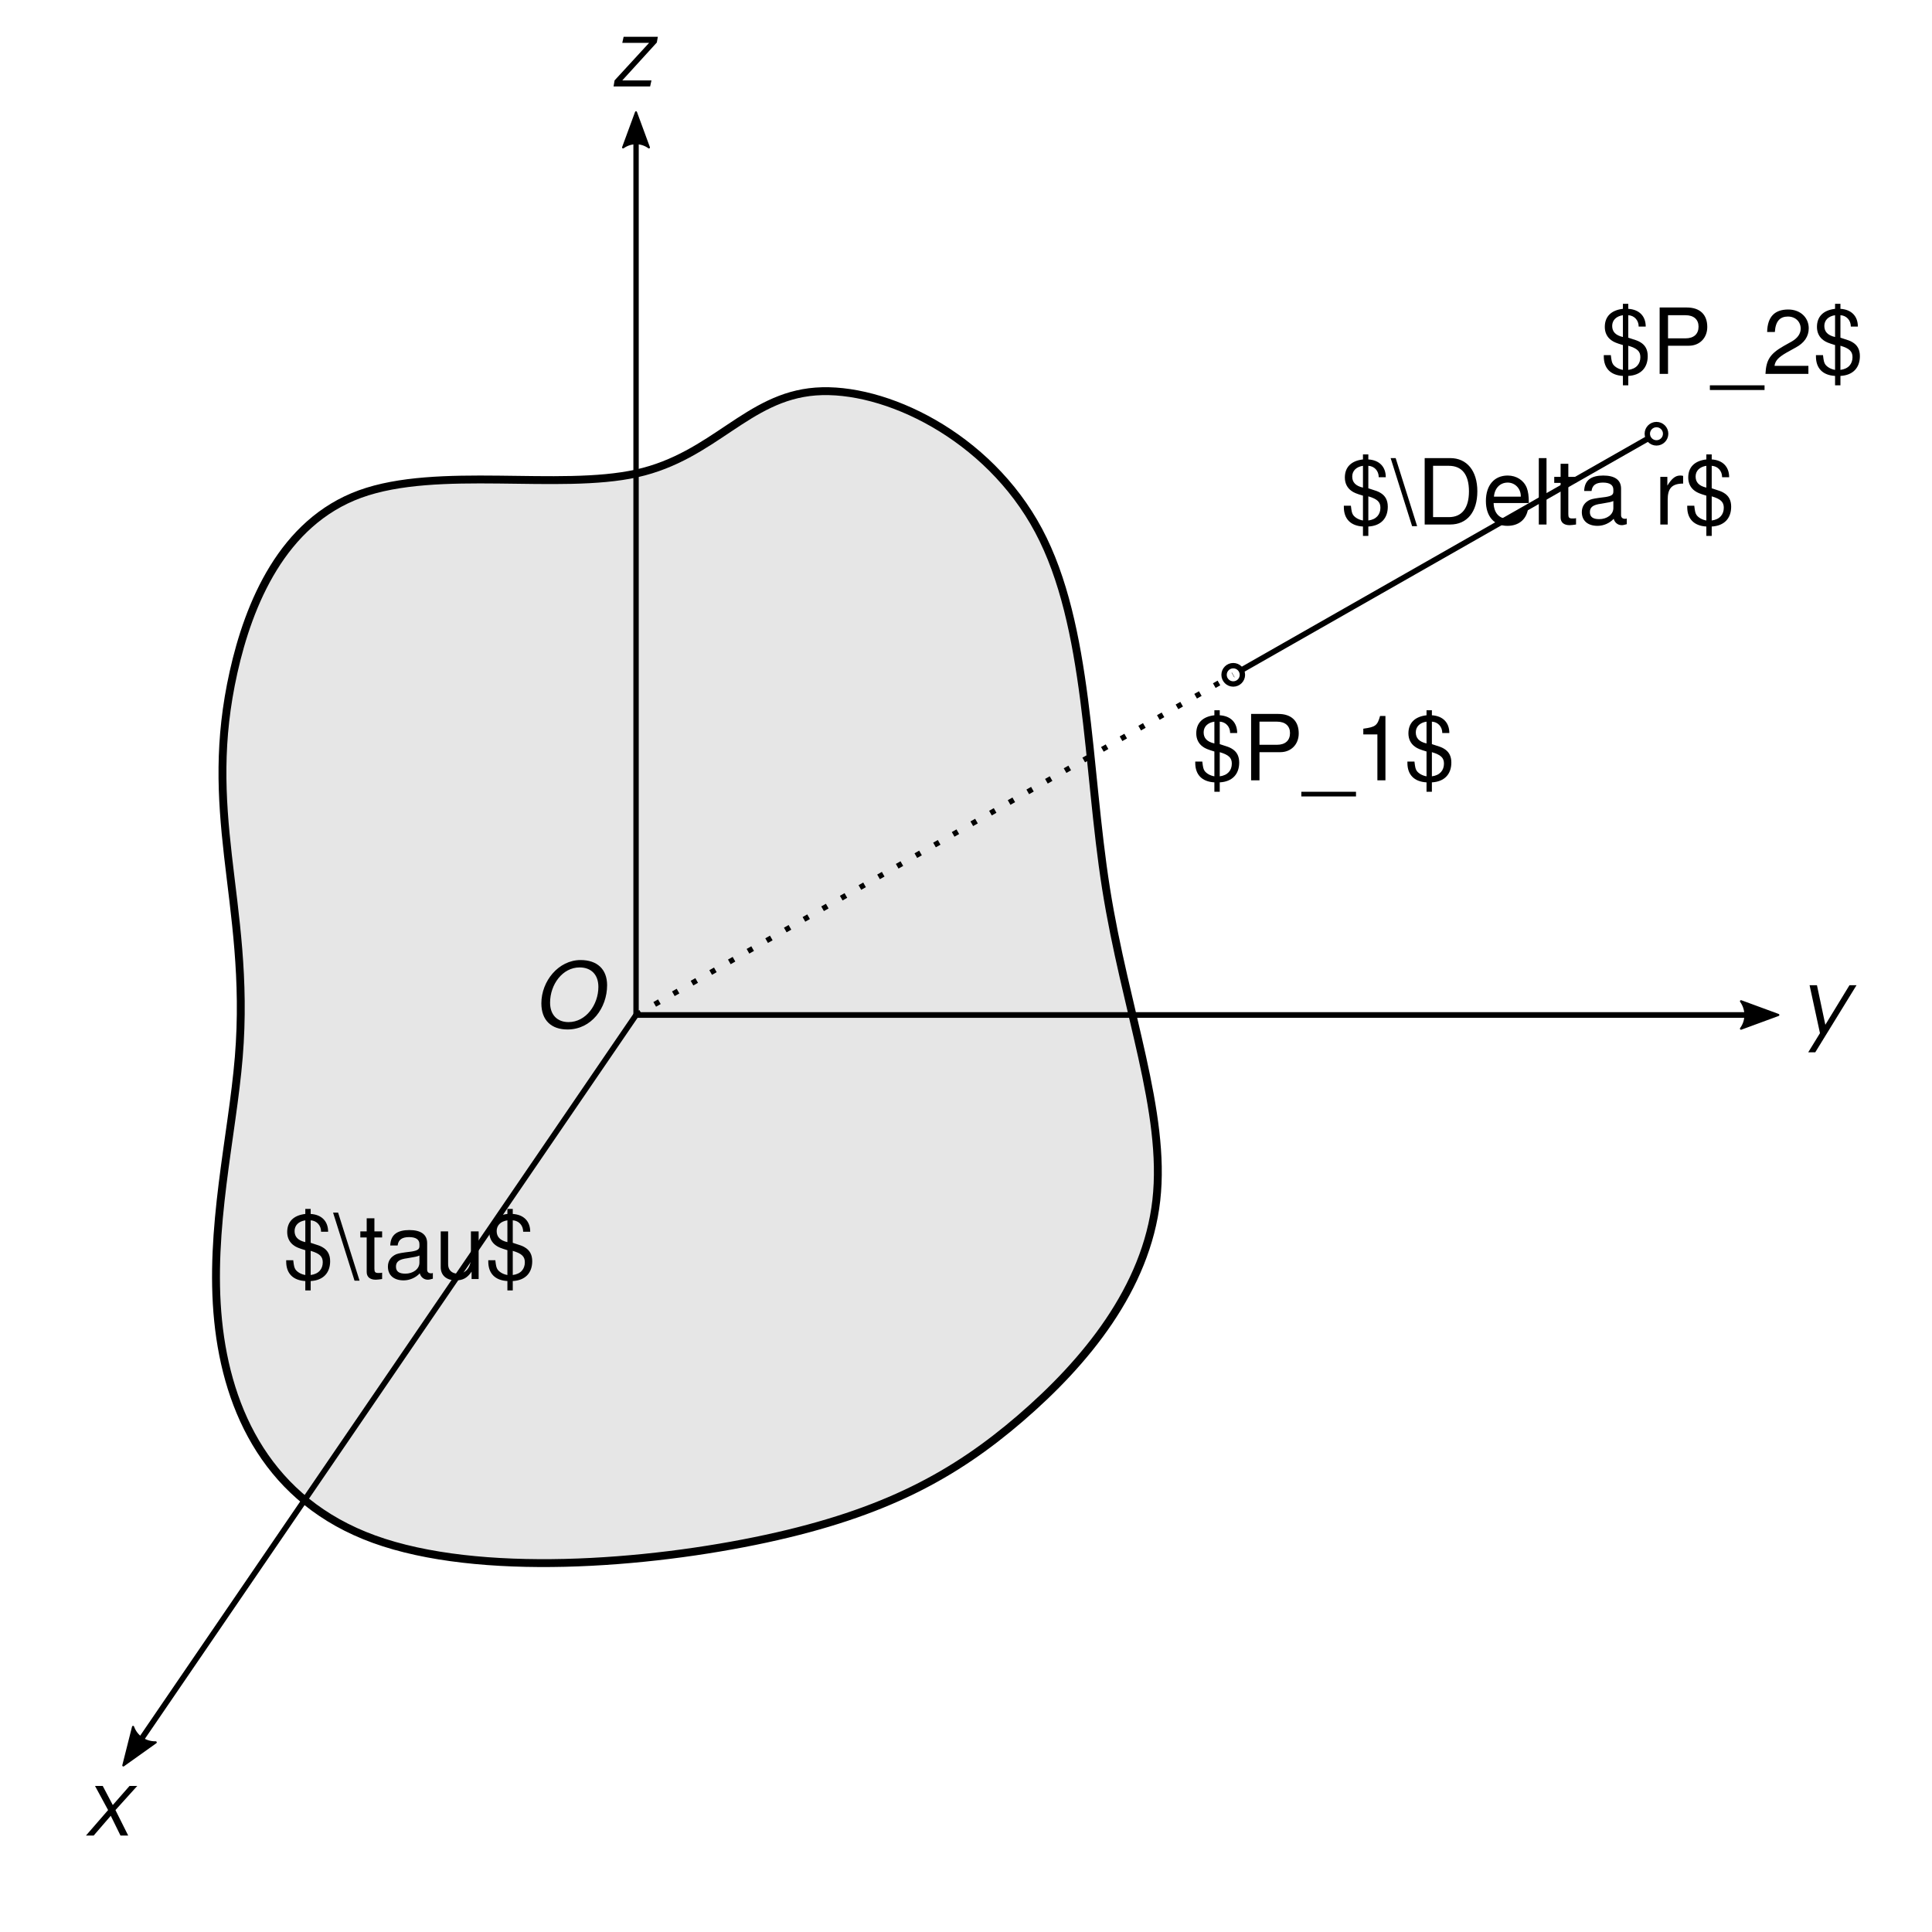
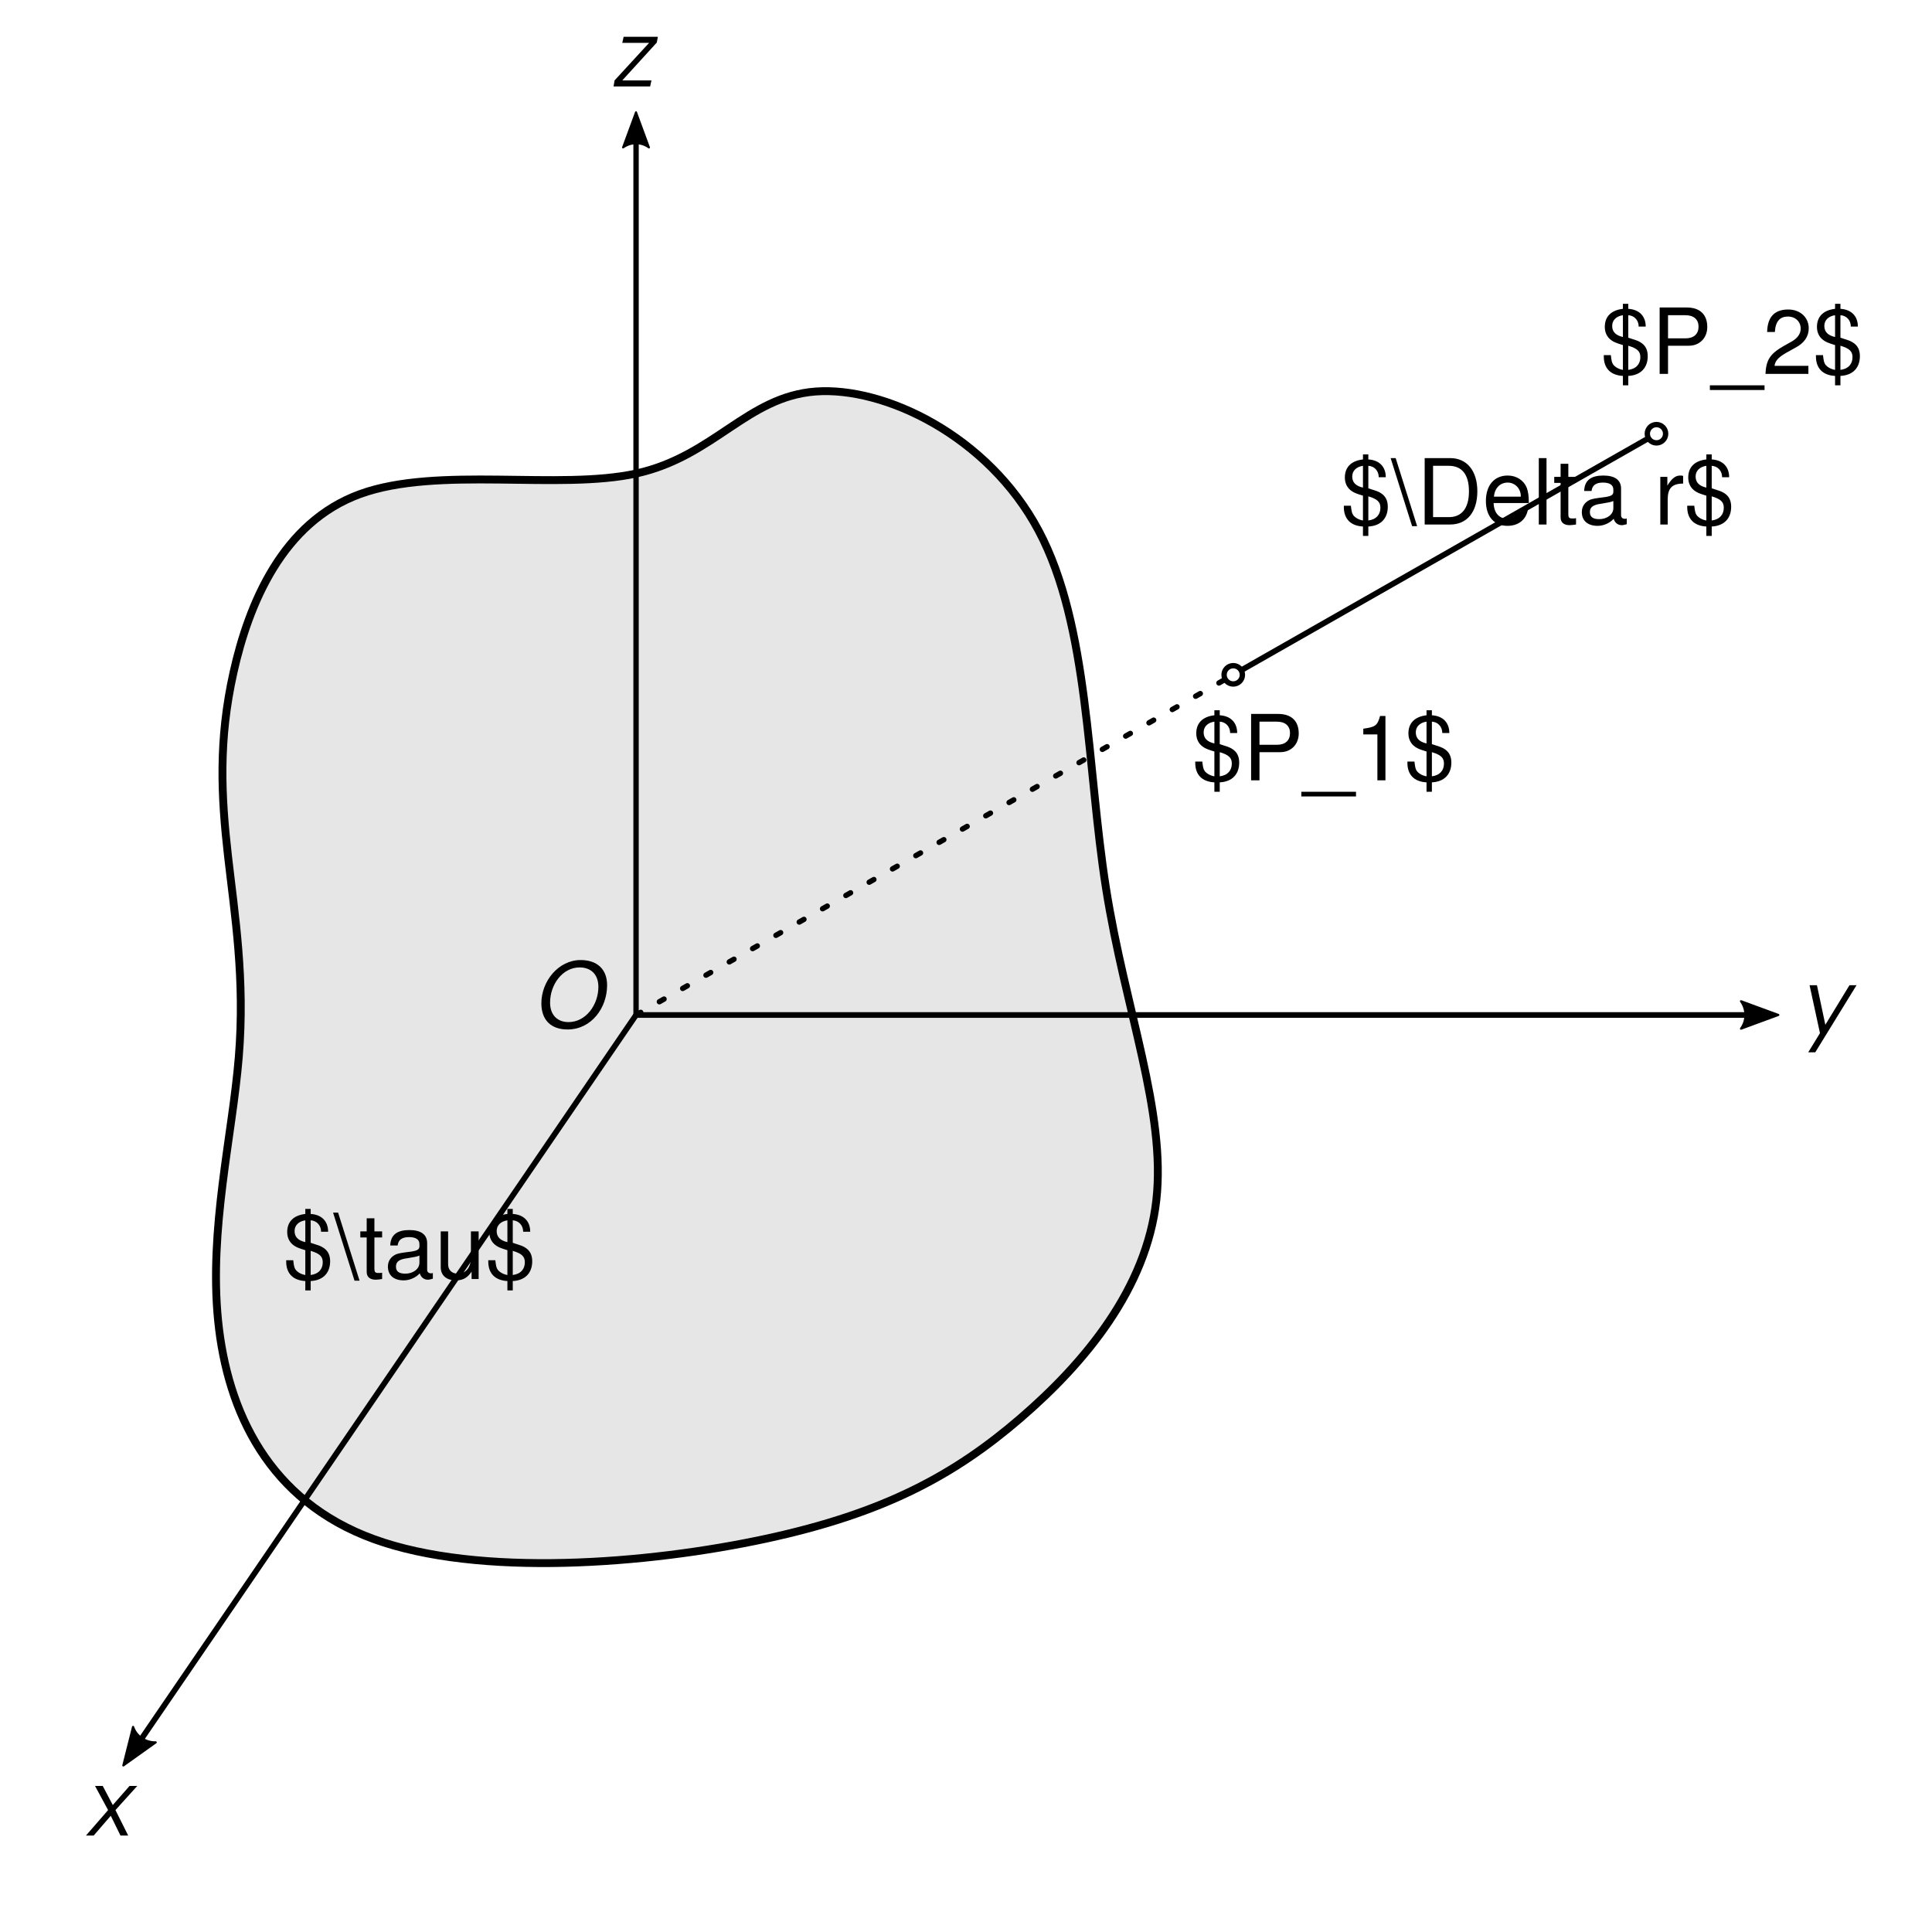
<svg xmlns="http://www.w3.org/2000/svg" xmlns:ns1="http://www.openswatchbook.org/uri/2009/osb" width="90mm" height="90mm" viewBox="0 0 90 90" version="1.1" id="svg8">
  <defs id="defs2">
    <marker style="overflow:visible" id="marker1545" refX="0" refY="0" orient="auto">
      <path transform="scale(0.6)" d="M 8.719,4.034 -2.207,0.016 8.719,-4.002 c -1.745,2.372 -1.735,5.617 -6e-7,8.035 z" style="fill:#000000;fill-opacity:1;fill-rule:evenodd;stroke:#000000;stroke-width:0.625;stroke-linejoin:round;stroke-opacity:1" id="path1543" />
    </marker>
    <marker style="overflow:visible" id="marker1361" refX="0" refY="0" orient="auto">
      <path transform="scale(-0.6)" d="M 8.719,4.034 -2.207,0.016 8.719,-4.002 c -1.745,2.372 -1.735,5.617 -6e-7,8.035 z" style="fill:#000000;fill-opacity:1;fill-rule:evenodd;stroke:#000000;stroke-width:0.625;stroke-linejoin:round;stroke-opacity:1" id="path1359" />
    </marker>
    <linearGradient id="linearGradient1205" ns1:paint="solid">
      <stop style="stop-color:#000000;stop-opacity:1;" offset="0" id="stop1203" />
    </linearGradient>
    <marker style="overflow:visible" id="marker3811" refX="0" refY="0" orient="auto">
      <path transform="scale(-0.6)" d="M 8.719,4.034 -2.207,0.016 8.719,-4.002 c -1.745,2.372 -1.735,5.617 -6e-7,8.035 z" style="fill:#000000;fill-opacity:1;fill-rule:evenodd;stroke:#000000;stroke-width:0.625;stroke-linejoin:round;stroke-opacity:1" id="path3809" />
    </marker>
    <marker style="overflow:visible" id="Arrow1Mstart" refX="0" refY="0" orient="auto">
      <path transform="matrix(0.4,0,0,0.4,4,0)" style="fill:#000000;fill-opacity:1;fill-rule:evenodd;stroke:#000000;stroke-width:1pt;stroke-opacity:1" d="M 0,0 5,-5 -12.5,0 5,5 Z" id="path2093" />
    </marker>
    <marker style="overflow:visible" id="marker1847" refX="0" refY="0" orient="auto">
      <path transform="scale(-0.6)" d="M 8.719,4.034 -2.207,0.016 8.719,-4.002 c -1.745,2.372 -1.735,5.617 -6e-7,8.035 z" style="fill:#000000;fill-opacity:1;fill-rule:evenodd;stroke:#000000;stroke-width:0.625;stroke-linejoin:round;stroke-opacity:1" id="path1845" />
    </marker>
    <marker style="overflow:visible" id="Arrow2Mstart" refX="0" refY="0" orient="auto">
      <path transform="scale(0.6)" d="M 8.719,4.034 -2.207,0.016 8.719,-4.002 c -1.745,2.372 -1.735,5.617 -6e-7,8.035 z" style="fill:#000000;fill-opacity:1;fill-rule:evenodd;stroke:#000000;stroke-width:0.625;stroke-linejoin:round;stroke-opacity:1" id="path891" />
    </marker>
    <marker style="overflow:visible" id="marker1347" refX="0" refY="0" orient="auto">
      <path transform="matrix(-0.8,0,0,-0.8,-10,0)" style="fill:#000000;fill-opacity:1;fill-rule:evenodd;stroke:#000000;stroke-width:1pt;stroke-opacity:1" d="M 0,0 5,-5 -12.5,0 5,5 Z" id="path1345" />
    </marker>
    <marker style="overflow:visible" id="marker1259" refX="0" refY="0" orient="auto">
      <path transform="scale(-0.6)" d="M 8.719,4.034 -2.207,0.016 8.719,-4.002 c -1.745,2.372 -1.735,5.617 -6e-7,8.035 z" style="fill:#000000;fill-opacity:1;fill-rule:evenodd;stroke:#000000;stroke-width:0.625;stroke-linejoin:round;stroke-opacity:1" id="path1257" />
    </marker>
    <marker style="overflow:visible" id="Arrow2Mend" refX="0" refY="0" orient="auto">
      <path transform="scale(-0.6)" d="M 8.719,4.034 -2.207,0.016 8.719,-4.002 c -1.745,2.372 -1.735,5.617 -6e-7,8.035 z" style="fill:#000000;fill-opacity:1;fill-rule:evenodd;stroke:#000000;stroke-width:0.625;stroke-linejoin:round;stroke-opacity:1" id="path894" />
    </marker>
    <marker style="overflow:visible" id="Arrow1Mend" refX="0" refY="0" orient="auto">
      <path transform="matrix(-0.4,0,0,-0.4,-4,0)" style="fill:#000000;fill-opacity:1;fill-rule:evenodd;stroke:#000000;stroke-width:1pt;stroke-opacity:1" d="M 0,0 5,-5 -12.5,0 5,5 Z" id="path876" />
    </marker>
    <marker style="overflow:visible" id="Arrow2Lend" refX="0" refY="0" orient="auto">
      <path transform="matrix(-1.1,0,0,-1.1,-1.1,0)" d="M 8.719,4.034 -2.207,0.016 8.719,-4.002 c -1.745,2.372 -1.735,5.617 -6e-7,8.035 z" style="fill:#000000;fill-opacity:1;fill-rule:evenodd;stroke:#000000;stroke-width:0.625;stroke-linejoin:round;stroke-opacity:1" id="path888" />
    </marker>
    <marker style="overflow:visible" id="Arrow1Lend" refX="0" refY="0" orient="auto">
      <path transform="matrix(-0.8,0,0,-0.8,-10,0)" style="fill:#000000;fill-opacity:1;fill-rule:evenodd;stroke:#000000;stroke-width:1pt;stroke-opacity:1" d="M 0,0 5,-5 -12.5,0 5,5 Z" id="path870" />
    </marker>
    <marker style="overflow:visible" id="marker1945-6" refX="0" refY="0" orient="auto">
      <path transform="scale(-0.6)" d="M 8.719,4.034 -2.207,0.016 8.719,-4.002 c -1.745,2.372 -1.735,5.617 -6e-7,8.035 z" style="fill:#000000;fill-opacity:1;fill-rule:evenodd;stroke:#000000;stroke-width:0.625;stroke-linejoin:round;stroke-opacity:1" id="path1943-2" />
    </marker>
    <marker style="overflow:visible" id="marker1945-1" refX="0" refY="0" orient="auto">
      <path transform="scale(-0.6)" d="M 8.719,4.034 -2.207,0.016 8.719,-4.002 c -1.745,2.372 -1.735,5.617 -6e-7,8.035 z" style="fill:#000000;fill-opacity:1;fill-rule:evenodd;stroke:#000000;stroke-width:0.625;stroke-linejoin:round;stroke-opacity:1" id="path1943-0" />
    </marker>
    <marker style="overflow:visible" id="marker1945-0" refX="0" refY="0" orient="auto">
      <path transform="scale(-0.6)" d="M 8.719,4.034 -2.207,0.016 8.719,-4.002 c -1.745,2.372 -1.735,5.617 -6e-7,8.035 z" style="fill:#000000;fill-opacity:1;fill-rule:evenodd;stroke:#000000;stroke-width:0.625;stroke-linejoin:round;stroke-opacity:1" id="path1943-8" />
    </marker>
    <marker style="overflow:visible" id="marker1847-6" refX="0" refY="0" orient="auto">
      <path transform="scale(-0.6)" d="M 8.719,4.034 -2.207,0.016 8.719,-4.002 c -1.745,2.372 -1.735,5.617 -6e-7,8.035 z" style="fill:#000000;fill-opacity:1;fill-rule:evenodd;stroke:#000000;stroke-width:0.625;stroke-linejoin:round;stroke-opacity:1" id="path1845-8" />
    </marker>
    <marker style="overflow:visible" id="marker1847-68" refX="0" refY="0" orient="auto">
      <path transform="scale(-0.6)" d="M 8.719,4.034 -2.207,0.016 8.719,-4.002 c -1.745,2.372 -1.735,5.617 -6e-7,8.035 z" style="fill:#000000;fill-opacity:1;fill-rule:evenodd;stroke:#000000;stroke-width:0.625;stroke-linejoin:round;stroke-opacity:1" id="path1845-5" />
    </marker>
    <marker style="overflow:visible" id="marker1945-3" refX="0" refY="0" orient="auto">
      <path transform="scale(-0.6)" d="M 8.719,4.034 -2.207,0.016 8.719,-4.002 c -1.745,2.372 -1.735,5.617 -6e-7,8.035 z" style="fill:#000000;fill-opacity:1;fill-rule:evenodd;stroke:#000000;stroke-width:0.625;stroke-linejoin:round;stroke-opacity:1" id="path1943-6" />
    </marker>
    <marker style="overflow:visible" id="marker1847-5" refX="0" refY="0" orient="auto">
      <path transform="scale(-0.6)" d="M 8.719,4.034 -2.207,0.016 8.719,-4.002 c -1.745,2.372 -1.735,5.617 -6e-7,8.035 z" style="fill:#000000;fill-opacity:1;fill-rule:evenodd;stroke:#000000;stroke-width:0.625;stroke-linejoin:round;stroke-opacity:1" id="path1845-3" />
    </marker>
    <marker style="overflow:visible" id="marker1847-9" refX="0" refY="0" orient="auto">
      <path transform="scale(-0.6)" d="M 8.719,4.034 -2.207,0.016 8.719,-4.002 c -1.745,2.372 -1.735,5.617 -6e-7,8.035 z" style="fill:#000000;fill-opacity:1;fill-rule:evenodd;stroke:#000000;stroke-width:0.625;stroke-linejoin:round;stroke-opacity:1" id="path1845-2" />
    </marker>
    <marker style="overflow:visible" id="marker4279-6" refX="0" refY="0" orient="auto">
      <path transform="scale(-0.6)" d="M 8.719,4.034 -2.207,0.016 8.719,-4.002 c -1.745,2.372 -1.735,5.617 -6e-7,8.035 z" style="fill:#000000;fill-opacity:1;fill-rule:evenodd;stroke:#000000;stroke-width:0.625;stroke-linejoin:round;stroke-opacity:1" id="path4277-0" />
    </marker>
    <marker style="overflow:visible" id="marker4279-2" refX="0" refY="0" orient="auto">
      <path transform="scale(-0.6)" d="M 8.719,4.034 -2.207,0.016 8.719,-4.002 c -1.745,2.372 -1.735,5.617 -6e-7,8.035 z" style="fill:#000000;fill-opacity:1;fill-rule:evenodd;stroke:#000000;stroke-width:0.625;stroke-linejoin:round;stroke-opacity:1" id="path4277-7" />
    </marker>
    <marker style="overflow:visible" id="marker4279-5" refX="0" refY="0" orient="auto">
      <path transform="scale(-0.6)" d="M 8.719,4.034 -2.207,0.016 8.719,-4.002 c -1.745,2.372 -1.735,5.617 -6e-7,8.035 z" style="fill:#000000;fill-opacity:1;fill-rule:evenodd;stroke:#000000;stroke-width:0.625;stroke-linejoin:round;stroke-opacity:1" id="path4277-04" />
    </marker>
    <marker style="overflow:visible" id="marker1259-3" refX="0" refY="0" orient="auto">
      <path transform="scale(-0.6)" d="M 8.719,4.034 -2.207,0.016 8.719,-4.002 c -1.745,2.372 -1.735,5.617 -6e-7,8.035 z" style="fill:#000000;fill-opacity:1;fill-rule:evenodd;stroke:#000000;stroke-width:0.625;stroke-linejoin:round;stroke-opacity:1" id="path1257-6" />
    </marker>
    <marker style="overflow:visible" id="marker1945" refX="0" refY="0" orient="auto">
      <path transform="scale(-0.6)" d="M 8.719,4.034 -2.207,0.016 8.719,-4.002 c -1.745,2.372 -1.735,5.617 -6e-7,8.035 z" style="fill:#000000;fill-opacity:1;fill-rule:evenodd;stroke:#000000;stroke-width:0.625;stroke-linejoin:round;stroke-opacity:1" id="path1943" />
    </marker>
    <marker style="overflow:visible" id="marker4279-7" refX="0" refY="0" orient="auto">
      <path transform="scale(-0.6)" d="M 8.719,4.034 -2.207,0.016 8.719,-4.002 c -1.745,2.372 -1.735,5.617 -6e-7,8.035 z" style="fill:#000000;fill-opacity:1;fill-rule:evenodd;stroke:#000000;stroke-width:0.625;stroke-linejoin:round;stroke-opacity:1" id="path4277-5" />
    </marker>
  </defs>
  <g id="layer1" style="display:inline;mix-blend-mode:normal">
    <text xml:space="preserve" style="font-style:normal;font-variant:normal;font-weight:normal;font-stretch:normal;font-size:10.583px;line-height:1.25;font-family:Karumbi;-inkscape-font-specification:Karumbi;letter-spacing:0px;word-spacing:0px;fill:#000000;fill-opacity:1;stroke:none;stroke-width:0.265" x="33.116" y="33.907" id="text2175">
      <tspan id="tspan2173" x="33.116" y="33.907" style="stroke-width:0.265" />
    </text>
    <path style="display:inline;mix-blend-mode:normal;fill:#000000;fill-opacity:0.1;stroke:#000000;stroke-width:0.367px;stroke-linecap:butt;stroke-linejoin:miter;stroke-opacity:1" d="m 10.879,31.314 c -0.712,3.188 -0.574,5.77 -0.26,8.542 0.314,2.772 0.805,5.733 0.504,9.392 -0.3,3.659 -1.391,8.016 -0.963,12.271 0.428,4.255 2.375,8.407 7.265,10.182 4.89,1.775 12.722,1.173 18.264,-0.023 5.542,-1.196 8.793,-2.986 11.836,-5.603 3.043,-2.617 5.878,-6.062 6.341,-10.164 0.463,-4.102 -1.447,-8.86 -2.343,-14.525 -0.896,-5.665 -0.779,-12.237 -3.14,-16.668 -2.36,-4.431 -7.198,-6.719 -10.387,-6.48 -3.189,0.24 -4.727,3.008 -8.331,3.813 -3.605,0.805 -9.275,-0.353 -12.893,0.964 -3.617,1.318 -5.181,5.111 -5.893,8.299 z" id="path2733" />
    <path style="display:inline;mix-blend-mode:normal;fill:none;stroke:#000000;stroke-width:0.25px;stroke-linecap:butt;stroke-linejoin:miter;stroke-opacity:1;marker-end:url(#marker1259-3)" d="m 29.63,47.283 c 0,0 0,-41.722 0,-41.722" id="path863" />
    <path style="display:inline;mix-blend-mode:normal;fill:none;stroke:#000000;stroke-width:0.265px;stroke-linecap:butt;stroke-linejoin:miter;stroke-opacity:1;marker-end:url(#marker1945)" d="m 29.63,47.283 c 0,0 -23.688,34.666 -23.688,34.666" id="path1939" />
    <path style="display:inline;mix-blend-mode:normal;fill:none;stroke:#000000;stroke-width:0.265px;stroke-linecap:butt;stroke-linejoin:miter;stroke-opacity:1;marker-end:url(#marker4279-7)" d="m 29.63,47.283 c 0,0 52.859,0 52.859,0" id="path3577" />
  </g>
  <g id="layer3" style="display:inline">
-     <path style="display:inline;mix-blend-mode:normal;fill:none;stroke:#000000;stroke-width:0.25;stroke-linecap:butt;stroke-linejoin:miter;stroke-miterlimit:4;stroke-dasharray:0.25, 0.75;stroke-dashoffset:0;stroke-opacity:1" d="m 29.63,47.283 c 0,0 27.818,-15.847 27.818,-15.847" id="path863-1-3" />
+     <path style="display:inline;mix-blend-mode:normal;fill:none;stroke:#000000;stroke-width:0.25;stroke-linecap:round;stroke-linejoin:miter;stroke-miterlimit:4;stroke-dasharray:0.25, 1;stroke-dashoffset:0;stroke-opacity:1" d="m 29.63,47.283 c 0,0 27.818,-15.847 27.818,-15.847" id="path863-1-3" />
  </g>
  <g id="layer2" style="display:inline">
    <ellipse style="display:inline;mix-blend-mode:normal;fill:none;fill-opacity:1;stroke:#000000;stroke-width:0.25;stroke-linecap:round;stroke-linejoin:round;stroke-miterlimit:4;stroke-dasharray:none;stroke-opacity:1;paint-order:stroke fill markers" id="path2037-5" cx="57.449" cy="31.436" rx="0.427" ry="0.427" />
    <text xml:space="preserve" style="font-style:normal;font-variant:normal;font-weight:normal;font-stretch:normal;font-size:4.233px;line-height:1.25;font-family:'TeX Gyre Heros';-inkscape-font-specification:'TeX Gyre Heros';font-variant-ligatures:normal;font-variant-caps:normal;font-variant-numeric:normal;font-variant-east-asian:normal;letter-spacing:0px;word-spacing:0px;display:inline;mix-blend-mode:normal;fill:#000000;fill-opacity:1;stroke:none;stroke-width:0.265" x="55.539" y="36.351" id="text2041-6">
      <tspan id="tspan2071-2" x="55.539" y="36.351" style="font-style:normal;font-variant:normal;font-weight:normal;font-stretch:normal;font-size:4.233px;font-family:'TeX Gyre Heros';-inkscape-font-specification:'TeX Gyre Heros';font-variant-ligatures:normal;font-variant-caps:normal;font-variant-numeric:normal;font-variant-east-asian:normal">$P_1$<tspan style="font-style:normal;font-variant:normal;font-weight:normal;font-stretch:normal;font-family:'TeX Gyre Heros';-inkscape-font-specification:'TeX Gyre Heros'" id="tspan3004-9" />
      </tspan>
    </text>
    <text xml:space="preserve" style="font-style:italic;font-variant:normal;font-weight:normal;font-stretch:normal;font-size:4.233px;line-height:1.25;font-family:'TeX Gyre Heros';-inkscape-font-specification:'TeX Gyre Heros, Italic';font-variant-ligatures:normal;font-variant-caps:normal;font-variant-numeric:normal;font-variant-east-asian:normal;letter-spacing:0px;word-spacing:0px;display:inline;mix-blend-mode:normal;stroke-width:0.265" x="24.984" y="47.88" id="text2179">
      <tspan x="24.984" y="47.88" style="font-style:italic;font-variant:normal;font-weight:normal;font-stretch:normal;font-size:4.233px;font-family:'TeX Gyre Heros';-inkscape-font-specification:'TeX Gyre Heros, Italic';font-variant-ligatures:normal;font-variant-caps:normal;font-variant-numeric:normal;font-variant-east-asian:normal;stroke-width:0.265" id="tspan2181">O</tspan>
    </text>
    <text xml:space="preserve" style="font-size:4.233px;line-height:1.25;font-family:'TeX Gyre Adventor';-inkscape-font-specification:'TeX Gyre Adventor, Normal';letter-spacing:0px;word-spacing:0px;display:inline;stroke-width:0.265" x="4.099" y="85.509" id="text3661">
      <tspan id="tspan3659" x="4.099" y="85.509" style="font-style:italic;font-variant:normal;font-weight:normal;font-stretch:normal;font-family:'TeX Gyre Adventor';-inkscape-font-specification:'TeX Gyre Adventor Italic';stroke-width:0.265">x</tspan>
    </text>
    <text xml:space="preserve" style="font-size:4.233px;line-height:1.25;font-family:'TeX Gyre Adventor';-inkscape-font-specification:'TeX Gyre Adventor, Normal';letter-spacing:0px;word-spacing:0px;display:inline;stroke-width:0.265" x="28.659" y="4.029" id="text3669">
      <tspan id="tspan3667" x="28.659" y="4.029" style="font-style:italic;font-variant:normal;font-weight:normal;font-stretch:normal;font-family:'TeX Gyre Adventor';-inkscape-font-specification:'TeX Gyre Adventor Italic';stroke-width:0.265">z</tspan>
    </text>
    <text xml:space="preserve" style="font-size:4.233px;line-height:1.25;font-family:'TeX Gyre Adventor';-inkscape-font-specification:'TeX Gyre Adventor, Normal';letter-spacing:0px;word-spacing:0px;display:inline;stroke-width:0.265" x="83.954" y="48.207" id="text3665">
      <tspan id="tspan3663" x="83.954" y="48.207" style="font-style:italic;font-variant:normal;font-weight:normal;font-stretch:normal;font-family:'TeX Gyre Adventor';-inkscape-font-specification:'TeX Gyre Adventor Italic';stroke-width:0.265">y</tspan>
    </text>
    <text xml:space="preserve" style="font-style:normal;font-variant:normal;font-weight:normal;font-stretch:normal;font-size:4.233px;line-height:1.25;font-family:'TeX Gyre Heros';-inkscape-font-specification:'TeX Gyre Heros';font-variant-ligatures:normal;font-variant-caps:normal;font-variant-numeric:normal;font-variant-east-asian:normal;letter-spacing:0px;word-spacing:0px;display:inline;mix-blend-mode:normal;fill:#000000;fill-opacity:1;stroke:none;stroke-width:0.265" x="13.191" y="59.583" id="text2041-8">
      <tspan id="tspan5241" x="13.191" y="59.583">$\tau$</tspan>
    </text>
    <ellipse style="display:inline;mix-blend-mode:normal;fill:none;fill-opacity:1;stroke:#000000;stroke-width:0.25;stroke-linecap:round;stroke-linejoin:round;stroke-miterlimit:4;stroke-dasharray:none;stroke-opacity:1;paint-order:stroke fill markers" id="path2037-5-3" cx="77.165" cy="20.205" rx="0.427" ry="0.427" />
    <text xml:space="preserve" style="font-style:normal;font-variant:normal;font-weight:normal;font-stretch:normal;font-size:4.233px;line-height:1.25;font-family:'TeX Gyre Heros';-inkscape-font-specification:'TeX Gyre Heros';font-variant-ligatures:normal;font-variant-caps:normal;font-variant-numeric:normal;font-variant-east-asian:normal;letter-spacing:0px;word-spacing:0px;display:inline;mix-blend-mode:normal;fill:#000000;fill-opacity:1;stroke:none;stroke-width:0.265" x="74.571" y="17.418" id="text2041-6-6">
      <tspan id="tspan2071-2-7" x="74.571" y="17.418" style="font-style:normal;font-variant:normal;font-weight:normal;font-stretch:normal;font-size:4.233px;font-family:'TeX Gyre Heros';-inkscape-font-specification:'TeX Gyre Heros';font-variant-ligatures:normal;font-variant-caps:normal;font-variant-numeric:normal;font-variant-east-asian:normal">$P_2$</tspan>
    </text>
    <path style="fill:none;stroke:#000000;stroke-width:0.265px;stroke-linecap:butt;stroke-linejoin:miter;stroke-opacity:1" d="m 57.82,31.224 c 0,0 18.974,-10.808 18.974,-10.808" id="path1203" />
    <text xml:space="preserve" style="font-style:italic;font-variant:normal;font-weight:normal;font-stretch:normal;font-size:4.233px;line-height:1.25;font-family:'TeX Gyre Heros';-inkscape-font-specification:'TeX Gyre Heros, Italic';font-variant-ligatures:normal;font-variant-caps:normal;font-variant-numeric:normal;font-variant-east-asian:normal;letter-spacing:0px;word-spacing:0px;display:inline;mix-blend-mode:normal;fill:#000000;fill-opacity:1;stroke:none;stroke-width:0.265" x="62.461" y="24.433" id="text2041-89-8-7-9-5-2">
      <tspan id="tspan2071-5-1-9-8-6-9" x="62.461" y="24.433" style="font-style:normal;font-variant:normal;font-weight:normal;font-stretch:normal;font-size:4.233px;font-family:'TeX Gyre Heros';-inkscape-font-specification:'TeX Gyre Heros';font-variant-ligatures:normal;font-variant-caps:normal;font-variant-numeric:normal;font-variant-east-asian:normal">$\Delta r$</tspan>
    </text>
  </g>
</svg>
